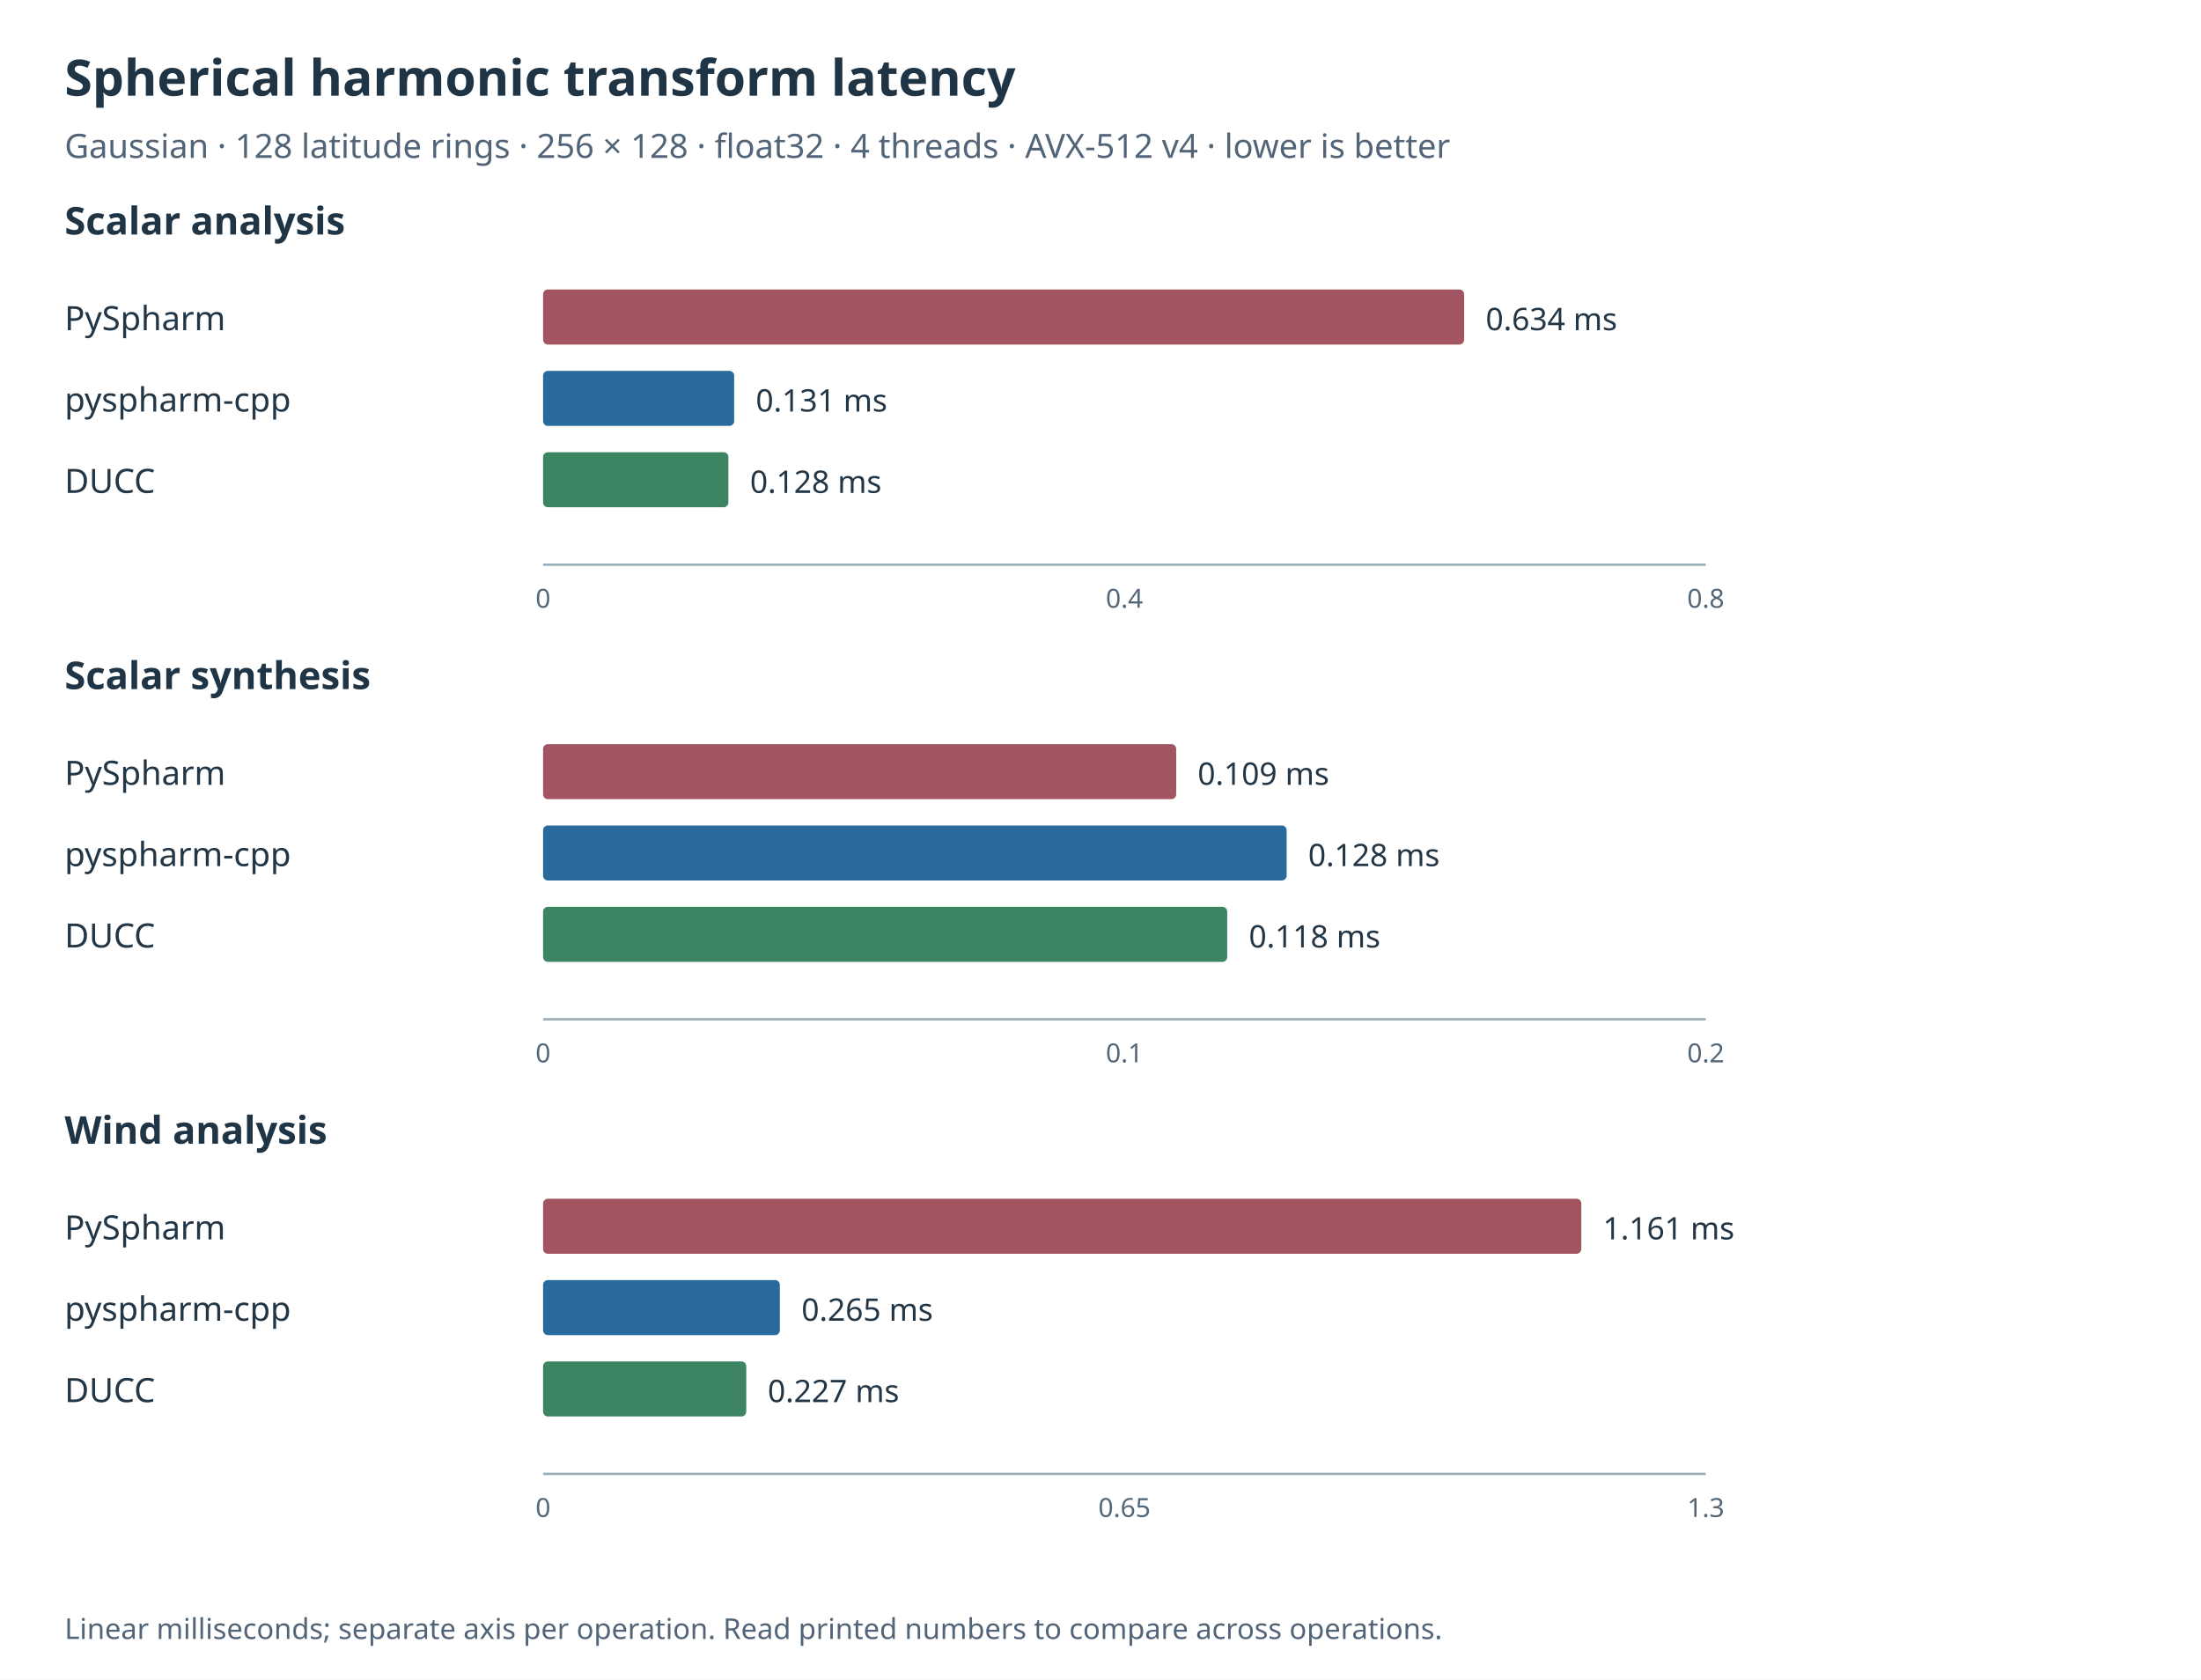
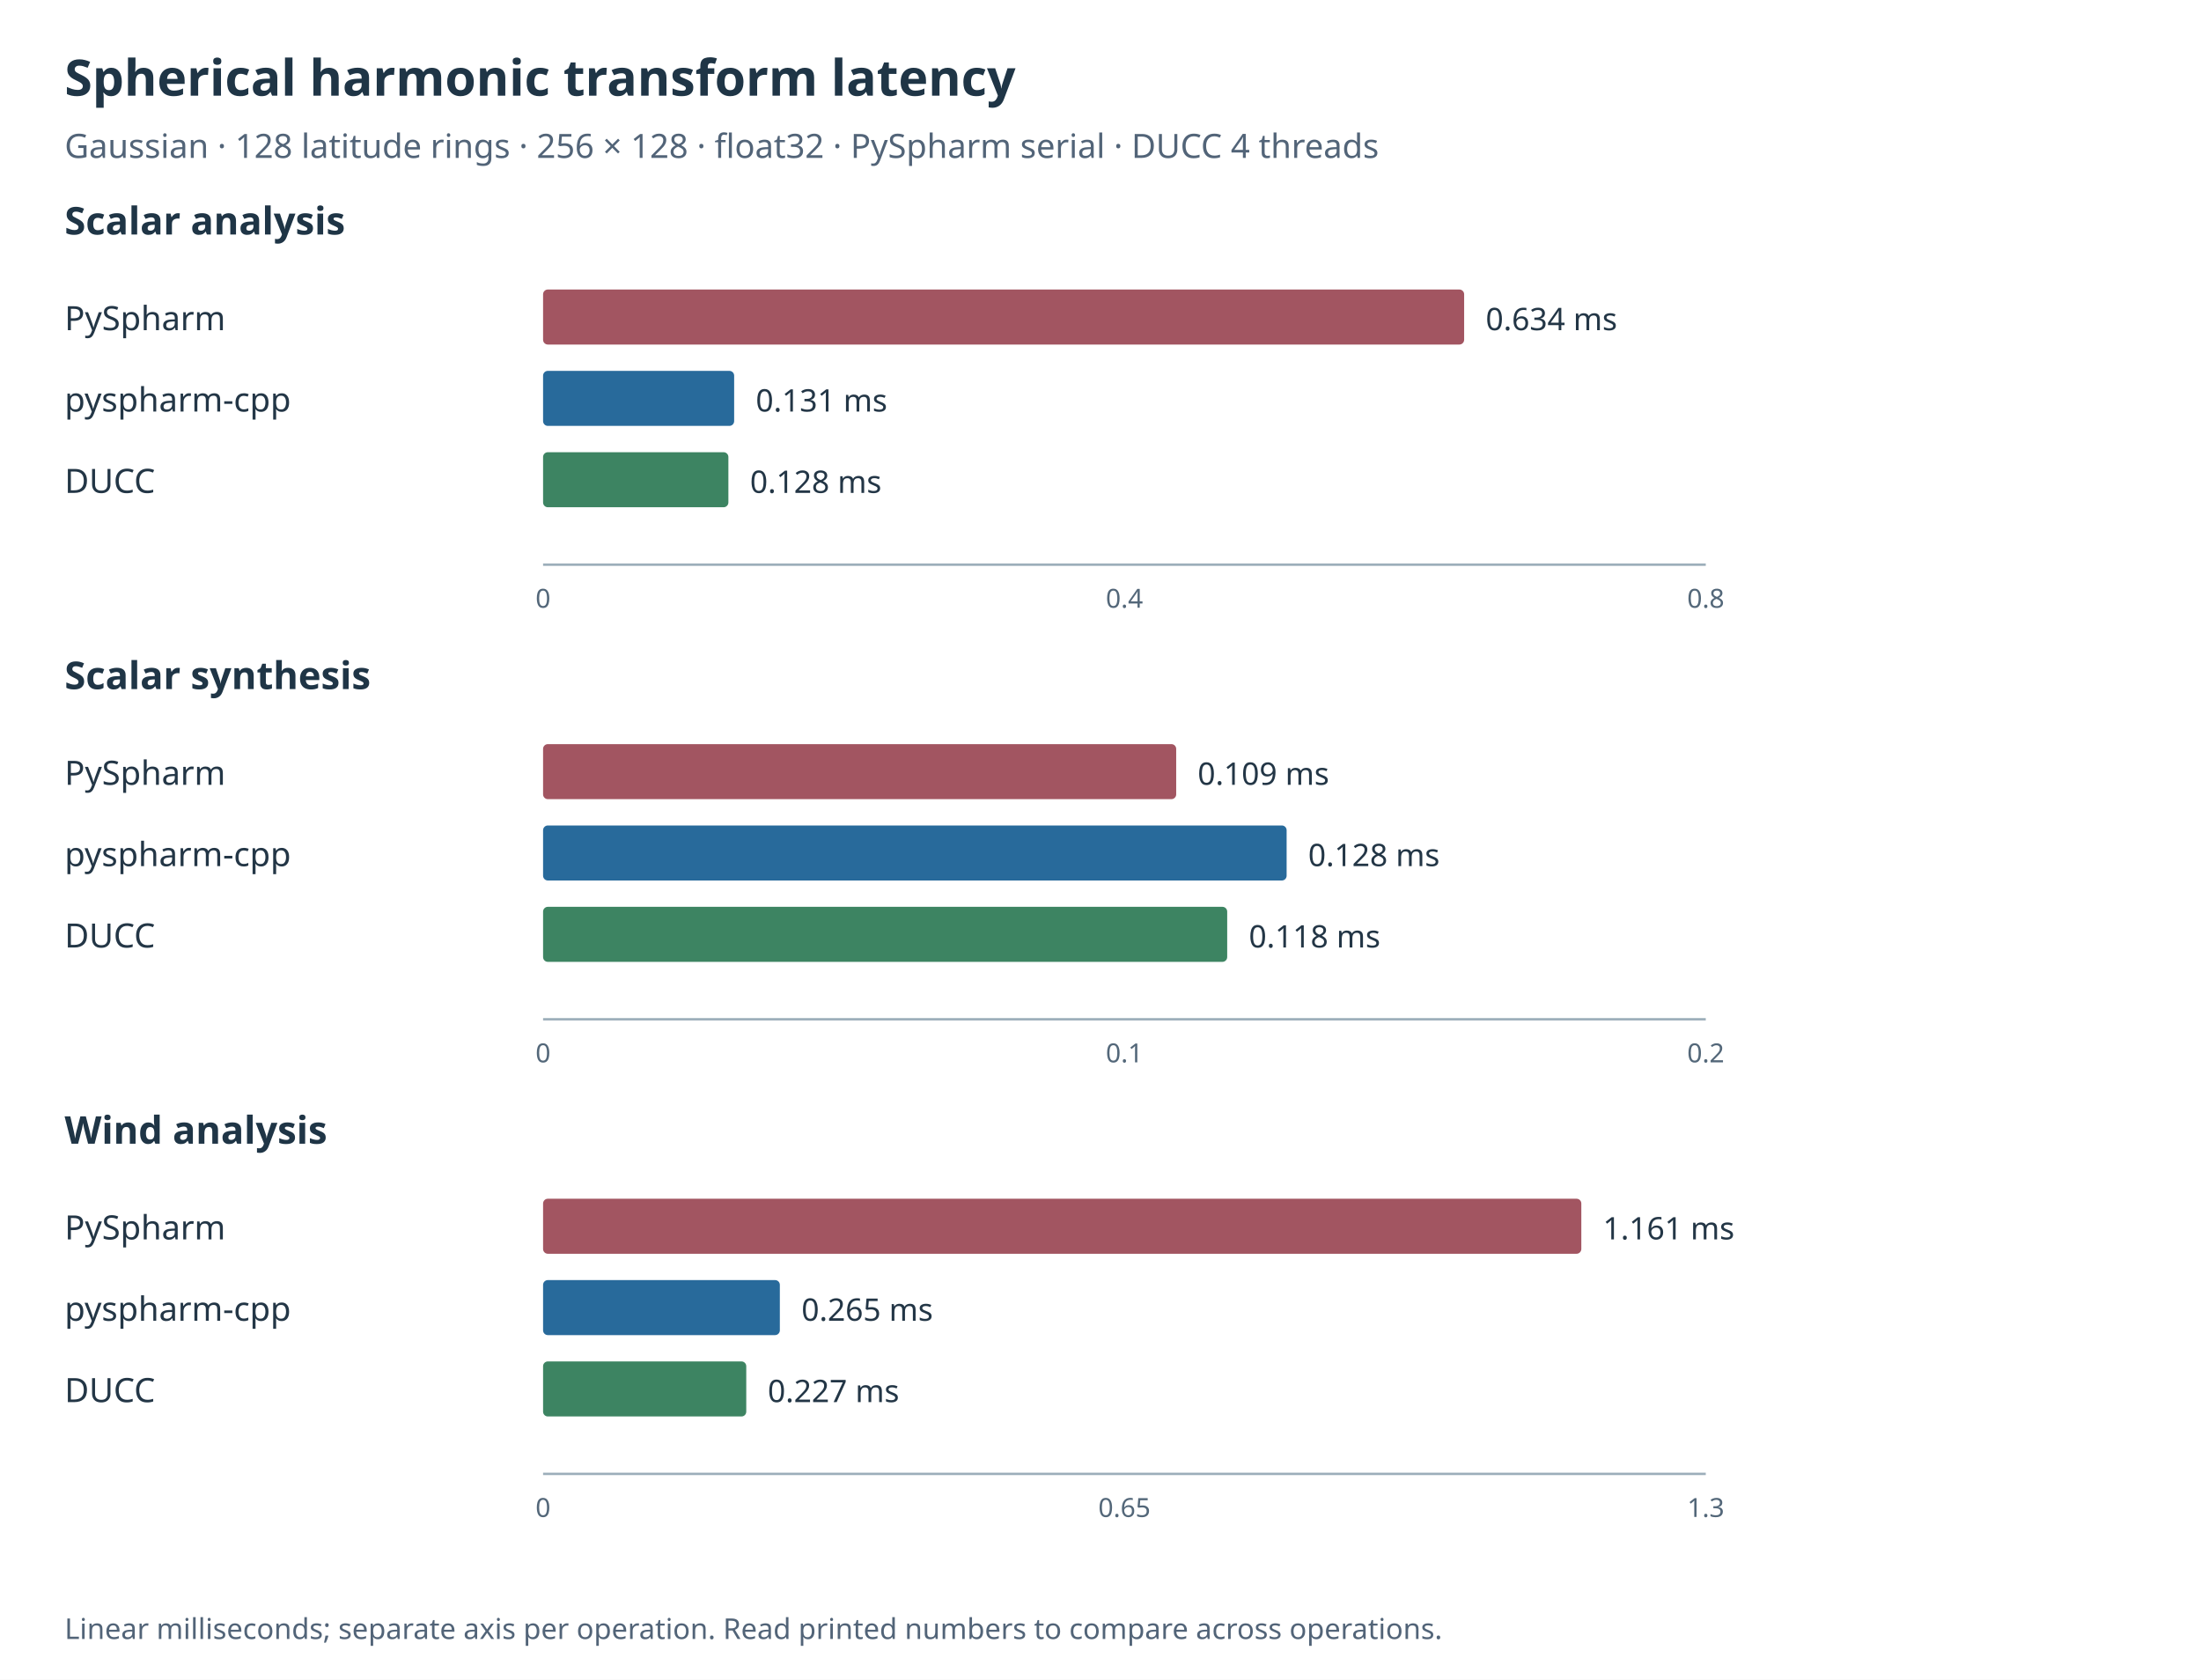
<svg xmlns="http://www.w3.org/2000/svg" width="920" height="702" viewBox="0 0 920 702" role="img" aria-labelledby="t d">
  <rect width="920" height="702" fill="white" />
  <text x="27" y="40" font-size="21" font-family="sans-serif" font-weight="600" fill="#1f3546">Spherical harmonic transform latency</text>
-   <text x="27" y="66" font-size="14" font-family="sans-serif" fill="#526478">Gaussian · 128 latitude rings · 256 × 128 · float32 · 4 threads · AVX-512 v4 · lower is better</text>
+   <text x="27" y="66" font-size="14" font-family="sans-serif" fill="#526478">Gaussian · 128 latitude rings · 256 × 128 · float32 · PySpharm serial · DUCC 4 threads</text>
  <text x="27" y="98" font-size="16" font-family="sans-serif" font-weight="600" fill="#1f3546">Scalar analysis</text>
  <text x="27" y="138" font-family="sans-serif" font-size="14" fill="#233646">PySpharm</text>
  <rect x="227" y="121" width="385.00" height="23" fill="#a25561" rx="2" />
  <text x="621.0" y="138" font-family="sans-serif" font-size="13" fill="#233646">0.634 ms</text>
  <text x="27" y="172" font-family="sans-serif" font-size="14" fill="#233646">pyspharm-cpp</text>
  <rect x="227" y="155" width="79.87" height="23" fill="#286a9b" rx="2" />
  <text x="315.9" y="172" font-family="sans-serif" font-size="13" fill="#233646">0.131 ms</text>
  <text x="27" y="206" font-family="sans-serif" font-size="14" fill="#233646">DUCC</text>
  <rect x="227" y="189" width="77.46" height="23" fill="#3d8462" rx="2" />
  <text x="313.5" y="206" font-family="sans-serif" font-size="13" fill="#233646">0.128 ms</text>
  <line x1="227" x2="713" y1="236" y2="236" stroke="#9caeba" />
  <text x="227.0" y="254" text-anchor="middle" font-size="11" font-family="sans-serif" fill="#536779">0</text>
  <text x="470.0" y="254" text-anchor="middle" font-size="11" font-family="sans-serif" fill="#536779">0.4</text>
  <text x="713.0" y="254" text-anchor="middle" font-size="11" font-family="sans-serif" fill="#536779">0.8</text>
  <text x="27" y="288" font-size="16" font-family="sans-serif" font-weight="600" fill="#1f3546">Scalar synthesis</text>
  <text x="27" y="328" font-family="sans-serif" font-size="14" fill="#233646">PySpharm</text>
  <rect x="227" y="311" width="264.64" height="23" fill="#a25561" rx="2" />
  <text x="500.6" y="328" font-family="sans-serif" font-size="13" fill="#233646">0.109 ms</text>
  <text x="27" y="362" font-family="sans-serif" font-size="14" fill="#233646">pyspharm-cpp</text>
  <rect x="227" y="345" width="310.80" height="23" fill="#286a9b" rx="2" />
  <text x="546.8" y="362" font-family="sans-serif" font-size="13" fill="#233646">0.128 ms</text>
  <text x="27" y="396" font-family="sans-serif" font-size="14" fill="#233646">DUCC</text>
  <rect x="227" y="379" width="285.96" height="23" fill="#3d8462" rx="2" />
  <text x="522.0" y="396" font-family="sans-serif" font-size="13" fill="#233646">0.118 ms</text>
  <line x1="227" x2="713" y1="426" y2="426" stroke="#9caeba" />
  <text x="227.0" y="444" text-anchor="middle" font-size="11" font-family="sans-serif" fill="#536779">0</text>
  <text x="470.0" y="444" text-anchor="middle" font-size="11" font-family="sans-serif" fill="#536779">0.1</text>
  <text x="713.0" y="444" text-anchor="middle" font-size="11" font-family="sans-serif" fill="#536779">0.2</text>
  <text x="27" y="478" font-size="16" font-family="sans-serif" font-weight="600" fill="#1f3546">Wind analysis</text>
  <text x="27" y="518" font-family="sans-serif" font-size="14" fill="#233646">PySpharm</text>
  <rect x="227" y="501" width="433.98" height="23" fill="#a25561" rx="2" />
  <text x="670.0" y="518" font-family="sans-serif" font-size="13" fill="#233646">1.161 ms</text>
  <text x="27" y="552" font-family="sans-serif" font-size="14" fill="#233646">pyspharm-cpp</text>
  <rect x="227" y="535" width="98.97" height="23" fill="#286a9b" rx="2" />
  <text x="335.0" y="552" font-family="sans-serif" font-size="13" fill="#233646">0.265 ms</text>
  <text x="27" y="586" font-family="sans-serif" font-size="14" fill="#233646">DUCC</text>
  <rect x="227" y="569" width="84.93" height="23" fill="#3d8462" rx="2" />
  <text x="320.9" y="586" font-family="sans-serif" font-size="13" fill="#233646">0.227 ms</text>
  <line x1="227" x2="713" y1="616" y2="616" stroke="#9caeba" />
  <text x="227.0" y="634" text-anchor="middle" font-size="11" font-family="sans-serif" fill="#536779">0</text>
  <text x="470.0" y="634" text-anchor="middle" font-size="11" font-family="sans-serif" fill="#536779">0.65</text>
  <text x="713.0" y="634" text-anchor="middle" font-size="11" font-family="sans-serif" fill="#536779">1.3</text>
  <text x="27" y="685" font-size="12" font-family="sans-serif" fill="#526478">Linear milliseconds; separate axis per operation. Read printed numbers to compare across operations.</text>
</svg>
